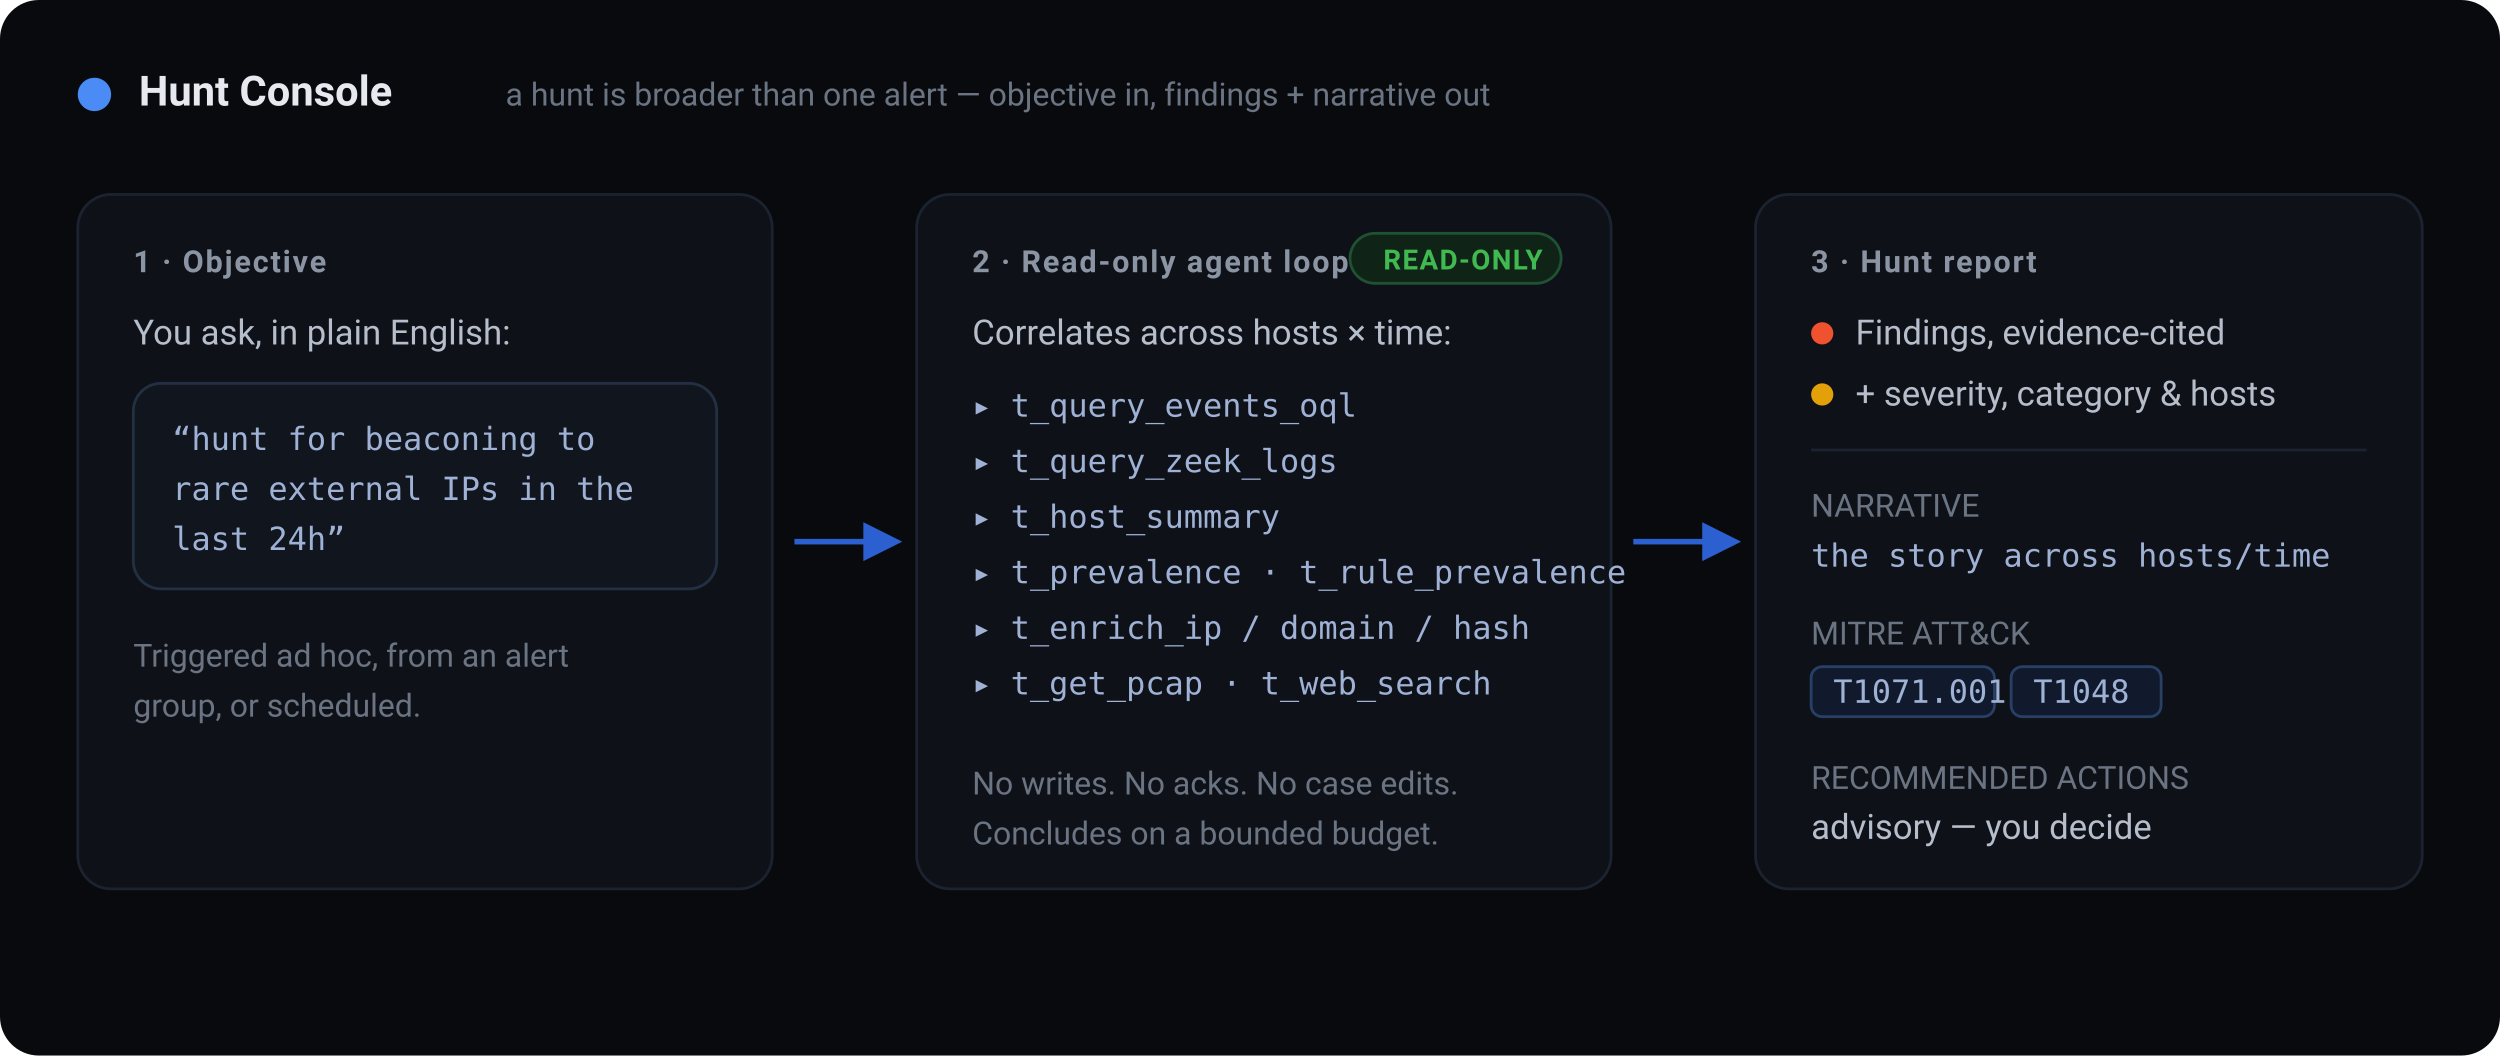
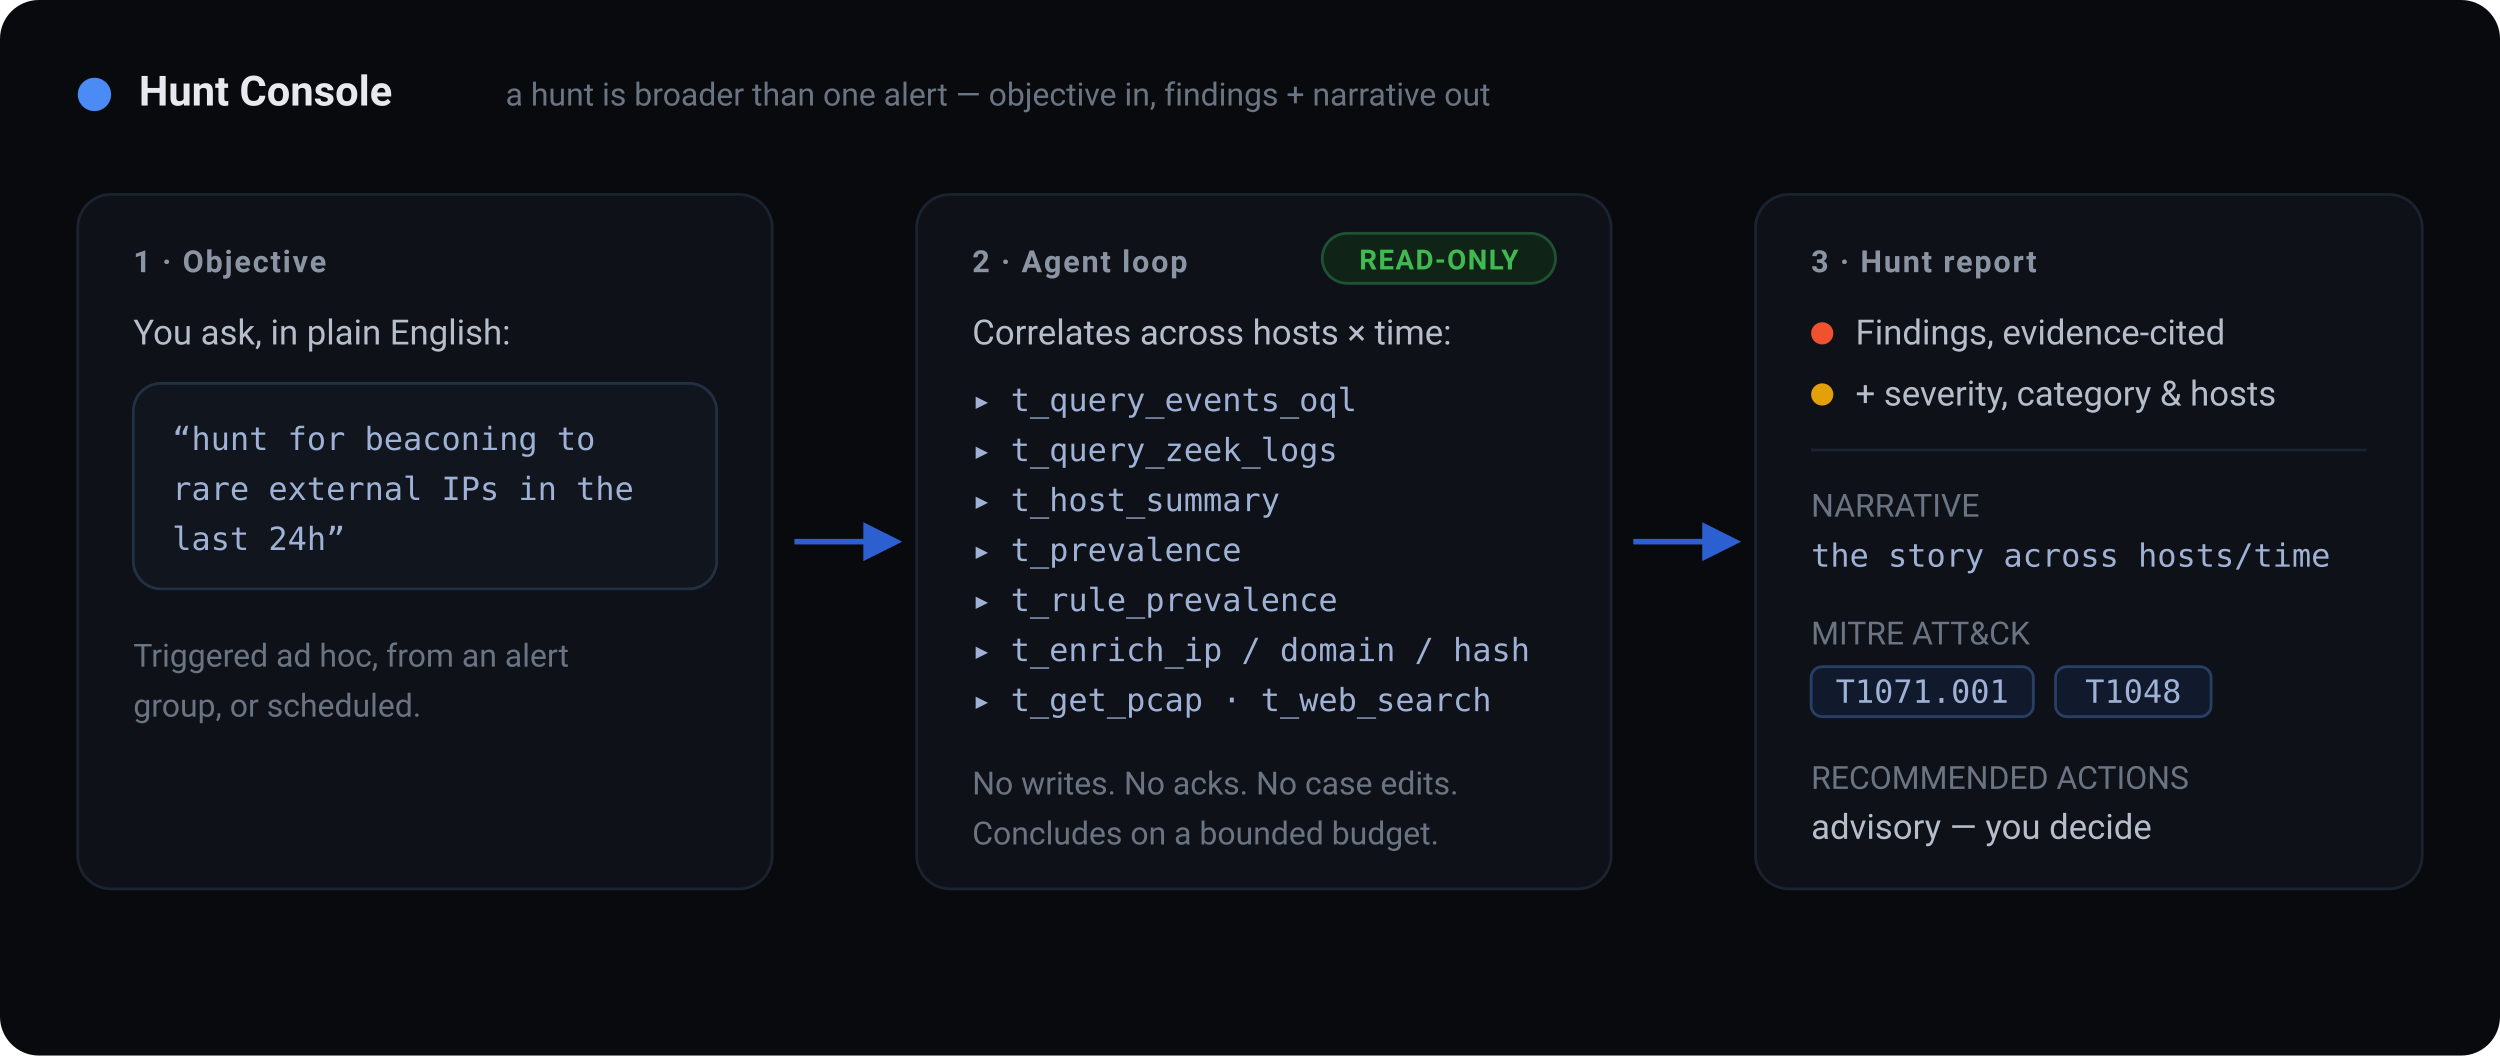
<svg xmlns="http://www.w3.org/2000/svg" width="900" height="380" viewBox="0 0 900 380" font-family="ui-sans-serif,-apple-system,Segoe UI,Roboto,Helvetica,Arial,sans-serif">
  <defs>
    <style>
      .card { fill: #0e1117; stroke: #1b2230; stroke-width: 1; }
      .lbl  { fill: #8b94a3; font-size: 11px; font-weight: 600; letter-spacing: .06em; text-transform: uppercase; }
      .h    { fill: #e6e9ef; font-size: 15px; font-weight: 600; }
      .t    { fill: #b6becb; font-size: 12.5px; }
      .mono { font-family: ui-monospace,SFMono-Regular,Menlo,Consolas,monospace; font-size: 11.5px; fill: #9fb2d6; }
      .dim  { fill: #6b7482; font-size: 11.5px; }
    </style>
    <marker id="arrow" viewBox="0 0 10 10" refX="8" refY="5" markerWidth="7" markerHeight="7" orient="auto-start-reverse">
      <path d="M0 0 L10 5 L0 10 z" fill="#2c5fd0" />
    </marker>
  </defs>
  <rect x="0" y="0" width="900" height="380" rx="14" fill="#080a0e" />
  <circle cx="34" cy="34" r="6" fill="#4b8bf5" />
  <text x="50" y="38" class="h" font-size="16">Hunt Console</text>
  <text x="182" y="38" class="dim">a hunt is broader than one alert — objective in, findings + narrative out</text>
  <rect class="card" x="28" y="70" width="250" height="250" rx="12" />
  <text x="48" y="98" class="lbl">1 · Objective</text>
  <text x="48" y="124" class="t">You ask, in plain English:</text>
  <rect x="48" y="138" width="210" height="74" rx="10" fill="#11161e" stroke="#233043" stroke-width="1" />
  <text x="62" y="162" class="mono">“hunt for beaconing to</text>
  <text x="62" y="180" class="mono">rare external IPs in the</text>
  <text x="62" y="198" class="mono">last 24h”</text>
  <text x="48" y="240" class="dim">Triggered ad hoc, from an alert</text>
  <text x="48" y="258" class="dim">group, or scheduled.</text>
  <line x1="286" y1="195" x2="322" y2="195" stroke="#2c5fd0" stroke-width="2" marker-end="url(#arrow)" />
  <rect class="card" x="330" y="70" width="250" height="250" rx="12" />
-   <text x="350" y="98" class="lbl">2 · Read-only agent loop</text>
-   <rect x="486" y="84" width="76" height="18" rx="9" fill="#0f2417" stroke="#1f5133" stroke-width="1" />
-   <text x="498" y="97" font-size="10" font-weight="700" fill="#3fb950" letter-spacing=".05em">READ-ONLY</text>
+   <text x="350" y="98" class="lbl">2 · Agent loop</text>
+   <rect x="476" y="84" width="84" height="18" rx="9" fill="#0f2417" stroke="#1f5133" stroke-width="1" />
+   <text x="518" y="97" text-anchor="middle" font-size="10" font-weight="700" fill="#3fb950" letter-spacing=".05em">READ-ONLY</text>
  <text x="350" y="124" class="t">Correlates across hosts × time:</text>
-   <text x="350" y="150" class="mono">▸ t_query_events_oql</text>
-   <text x="350" y="170" class="mono">▸ t_query_zeek_logs</text>
-   <text x="350" y="190" class="mono">▸ t_host_summary</text>
-   <text x="350" y="210" class="mono">▸ t_prevalence · t_rule_prevalence</text>
-   <text x="350" y="230" class="mono">▸ t_enrich_ip / domain / hash</text>
-   <text x="350" y="250" class="mono">▸ t_get_pcap · t_web_search</text>
+   <text x="350" y="148" class="mono">▸ t_query_events_oql</text>
+   <text x="350" y="166" class="mono">▸ t_query_zeek_logs</text>
+   <text x="350" y="184" class="mono">▸ t_host_summary</text>
+   <text x="350" y="202" class="mono">▸ t_prevalence</text>
+   <text x="350" y="220" class="mono">▸ t_rule_prevalence</text>
+   <text x="350" y="238" class="mono">▸ t_enrich_ip / domain / hash</text>
+   <text x="350" y="256" class="mono">▸ t_get_pcap · t_web_search</text>
  <text x="350" y="286" class="dim">No writes. No acks. No case edits.</text>
  <text x="350" y="304" class="dim">Concludes on a bounded budget.</text>
  <line x1="588" y1="195" x2="624" y2="195" stroke="#2c5fd0" stroke-width="2" marker-end="url(#arrow)" />
  <rect class="card" x="632" y="70" width="240" height="250" rx="12" />
  <text x="652" y="98" class="lbl">3 · Hunt report</text>
  <circle cx="656" cy="120" r="4" fill="#f0522f" />
  <text x="668" y="124" class="t">Findings, evidence-cited</text>
  <circle cx="656" cy="142" r="4" fill="#e3a008" />
  <text x="668" y="146" class="t">+ severity, category &amp; hosts</text>
  <line x1="652" y1="162" x2="852" y2="162" stroke="#1b2230" stroke-width="1" />
  <text x="652" y="186" class="dim">NARRATIVE</text>
  <text x="652" y="204" class="mono" fill="#b6becb">the story across hosts/time</text>
  <text x="652" y="232" class="dim">MITRE ATT&amp;CK</text>
-   <rect x="652" y="240" width="66" height="18" rx="4" fill="#101a2c" stroke="#284066" />
-   <text x="660" y="253" class="mono" fill="#7fa8f0">T1071.001</text>
-   <rect x="724" y="240" width="54" height="18" rx="4" fill="#101a2c" stroke="#284066" />
-   <text x="732" y="253" class="mono" fill="#7fa8f0">T1048</text>
+   <rect x="652" y="240" width="80" height="18" rx="4" fill="#101a2c" stroke="#284066" />
+   <text x="692" y="253" text-anchor="middle" class="mono" fill="#7fa8f0">T1071.001</text>
+   <rect x="740" y="240" width="56" height="18" rx="4" fill="#101a2c" stroke="#284066" />
+   <text x="768" y="253" text-anchor="middle" class="mono" fill="#7fa8f0">T1048</text>
  <text x="652" y="284" class="dim">RECOMMENDED ACTIONS</text>
  <text x="652" y="302" class="t" font-size="12">advisory — you decide</text>
</svg>
